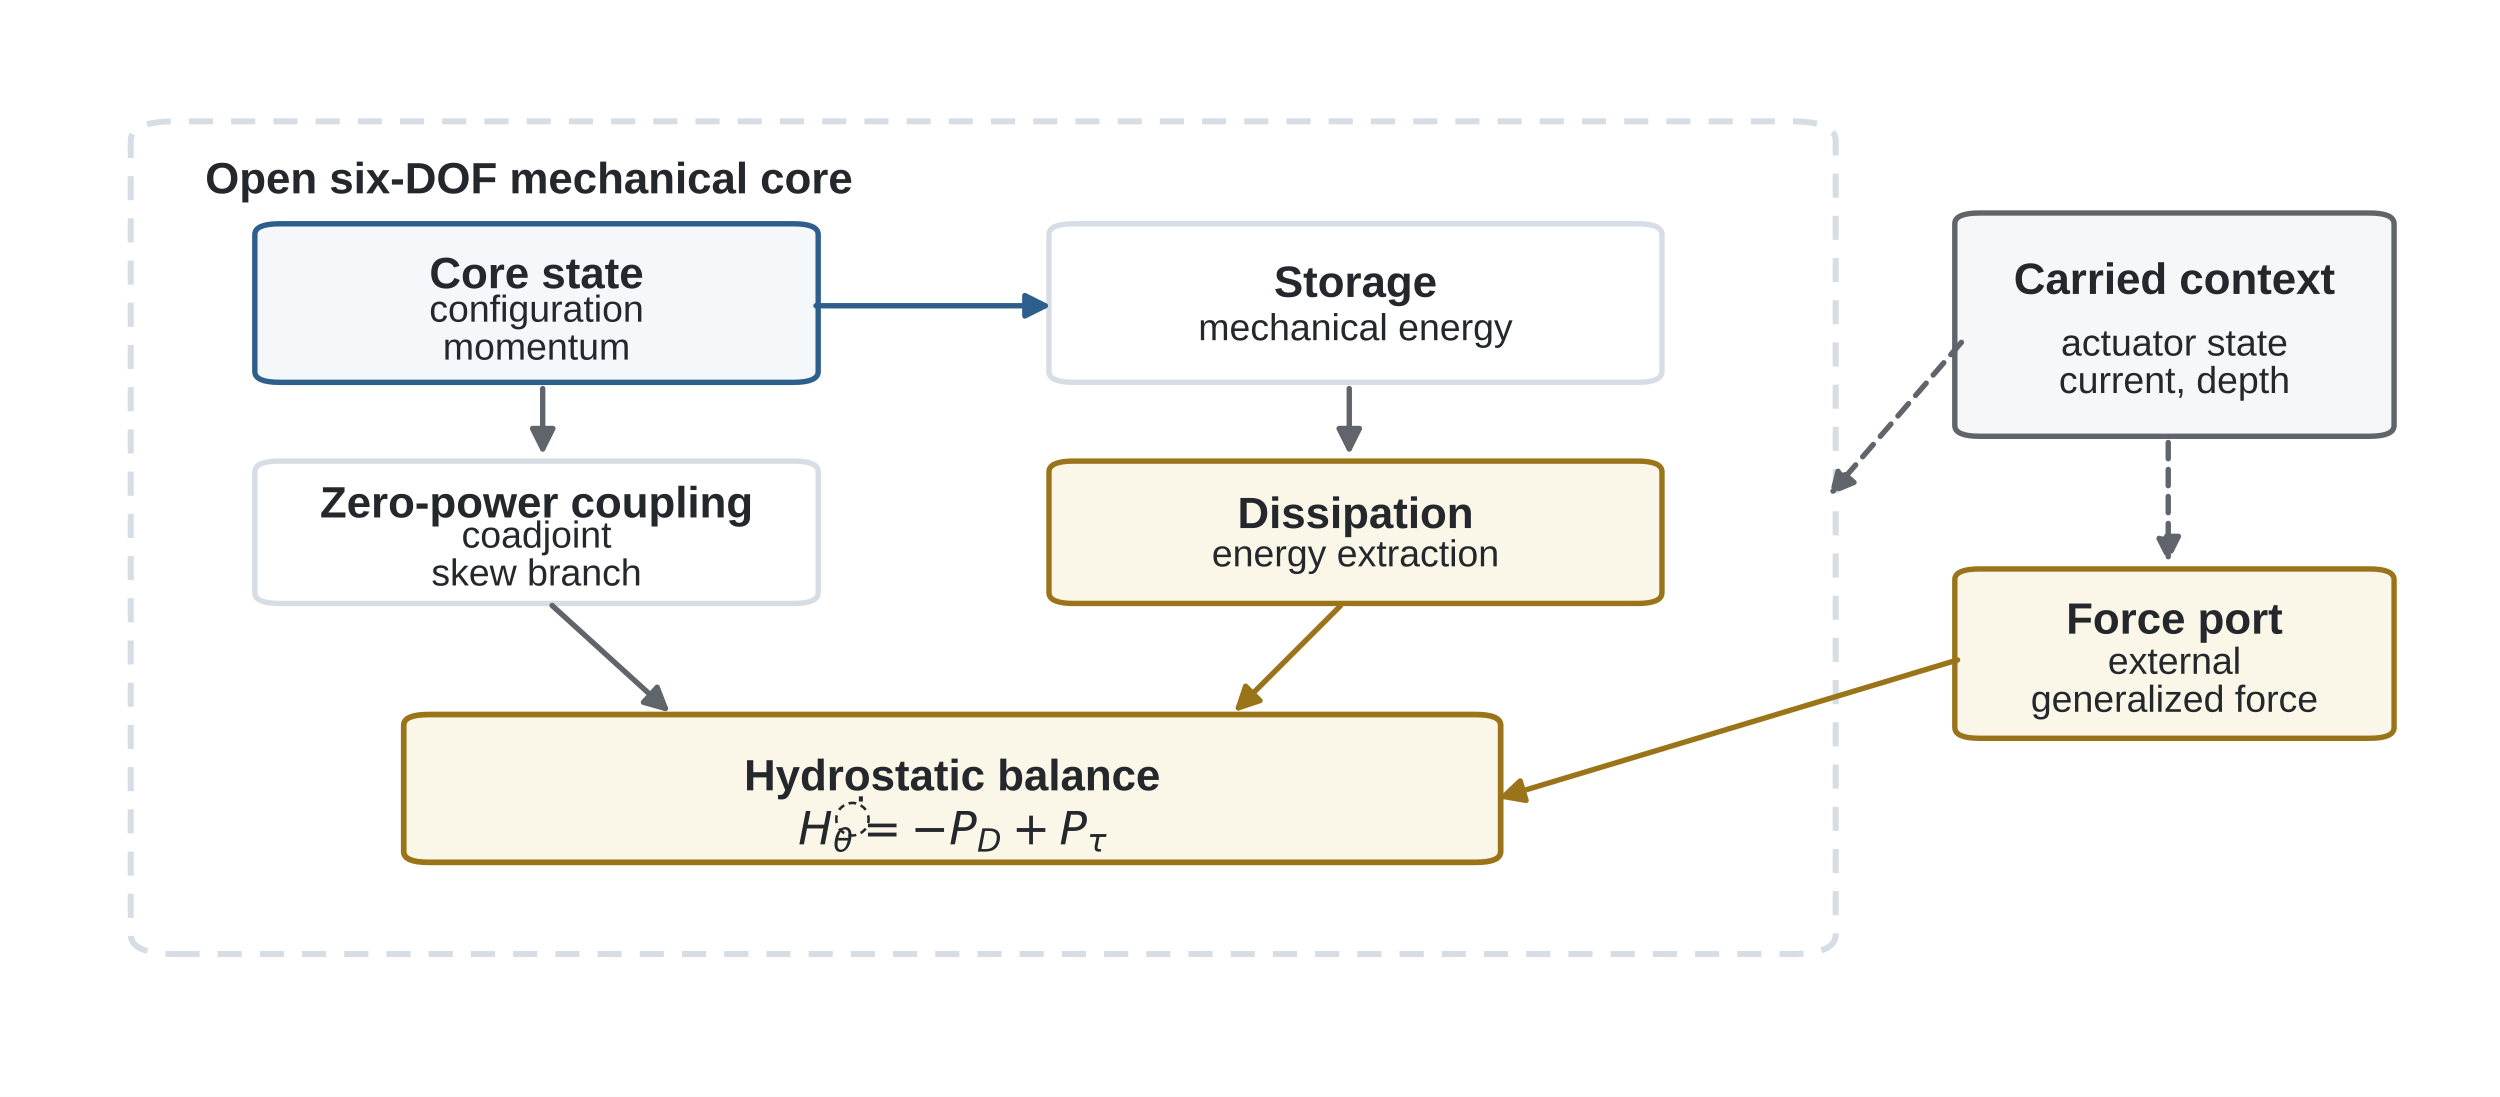
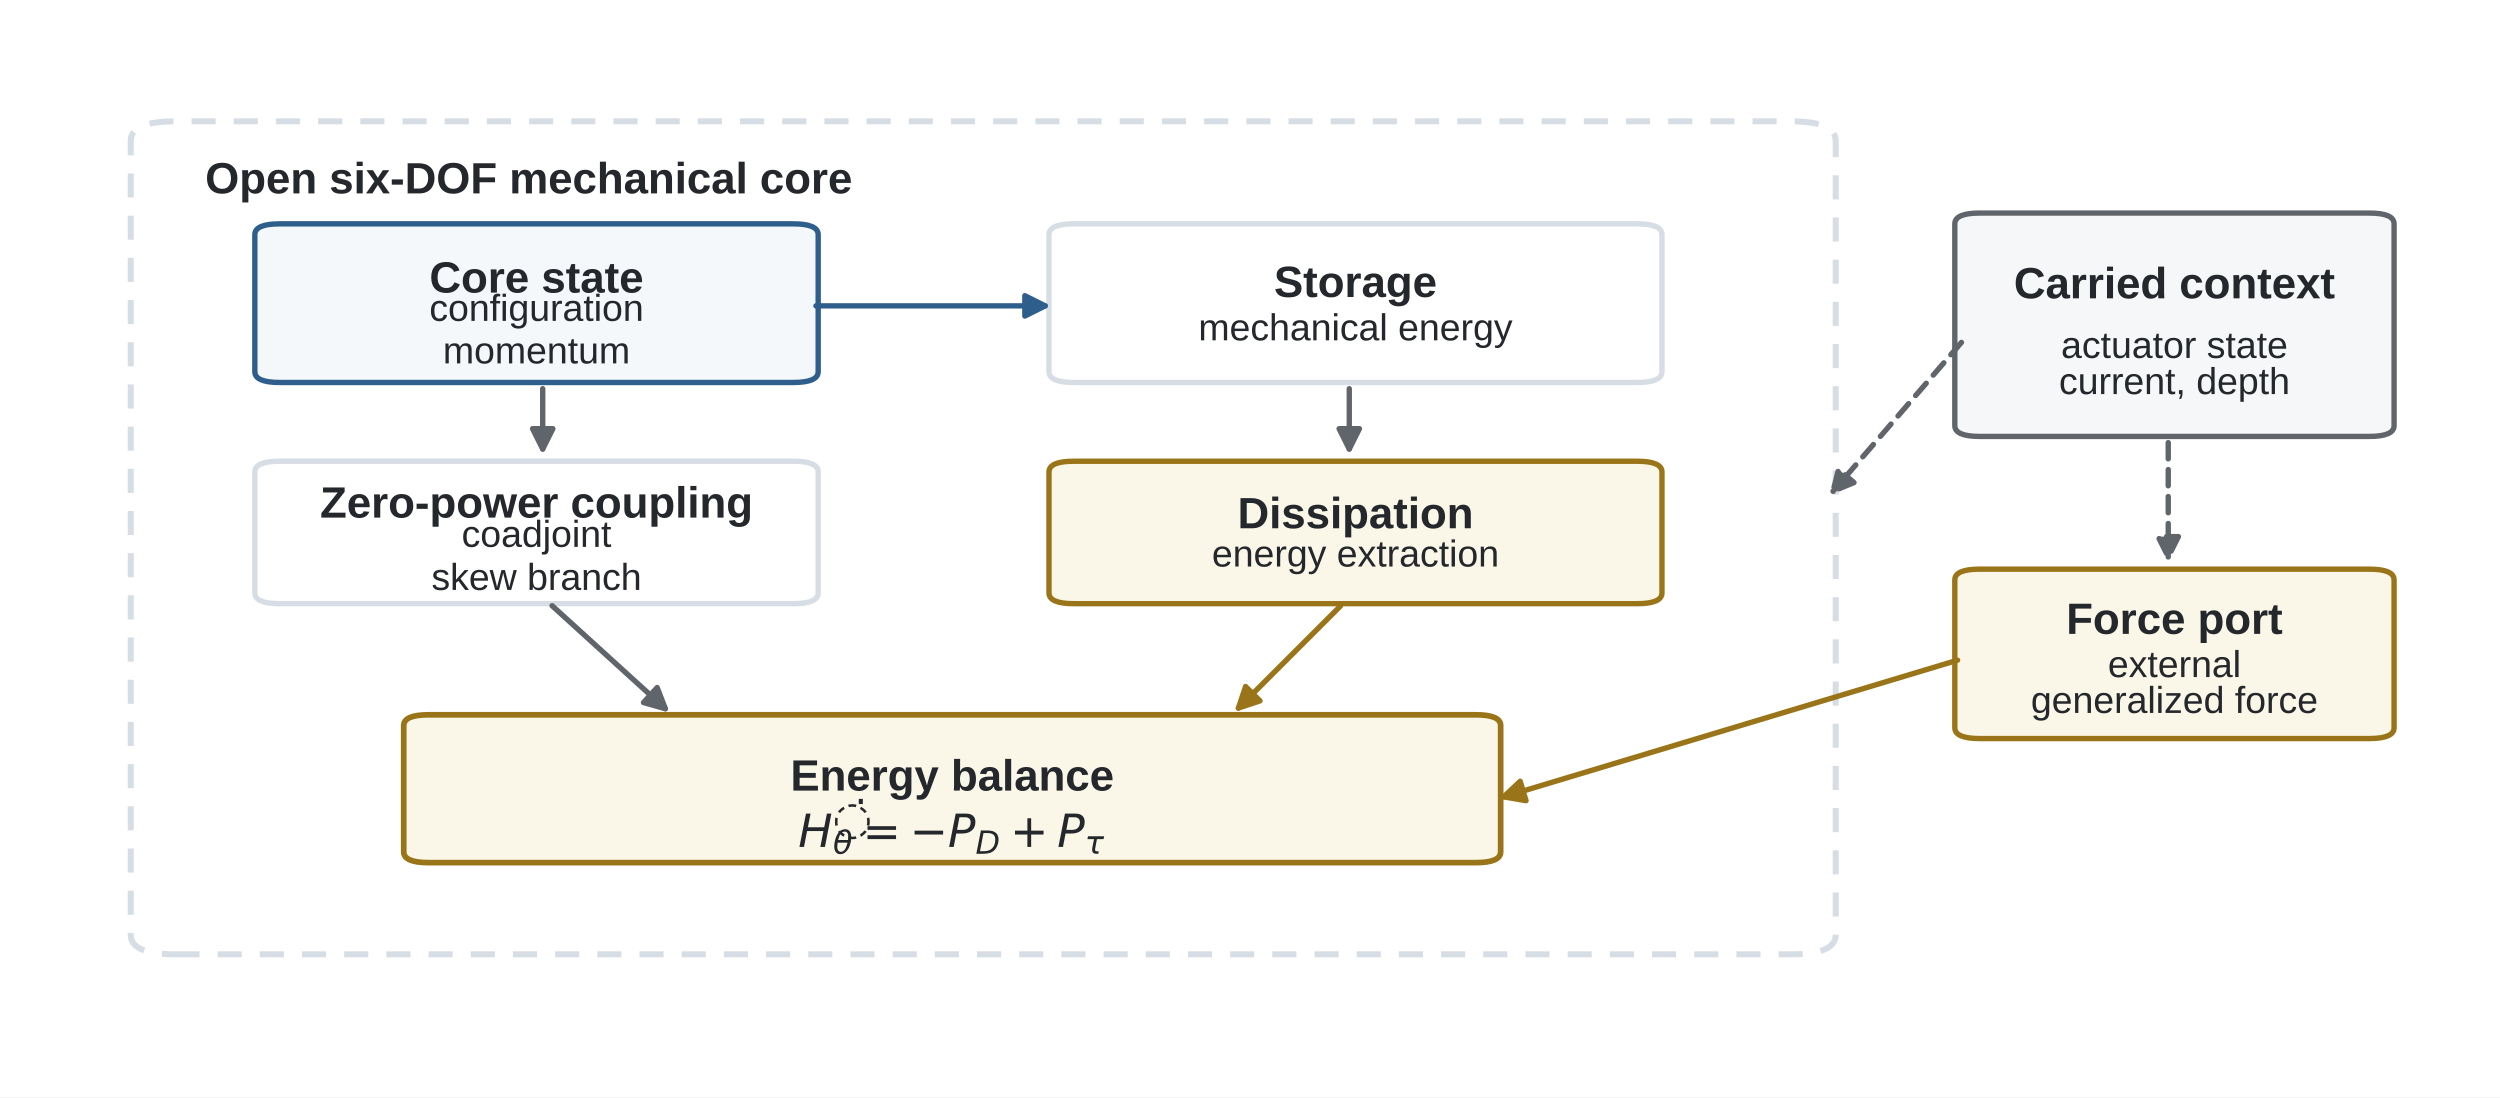
- <svg xmlns="http://www.w3.org/2000/svg" width="393.84pt" height="172.8pt" viewBox="0 0 393.84 172.8" version="1.1">
+ <svg xmlns="http://www.w3.org/2000/svg" width="394.061pt" height="172.959pt" viewBox="0 0 394.061 172.959" version="1.1">
  <defs>
    <style type="text/css">*{stroke-linejoin: round; stroke-linecap: butt}</style>
  </defs>
  <g id="figure_1">
    <g id="patch_1">
-       <path d="M 0 172.8 L 393.84 172.8 L 393.84 0 L 0 0 z " style="fill: #ffffff" />
+       <path d="M 0 172.959  L 394.061 172.959  L 394.061 0  L 0 0  z " style="fill: #ffffff" />
    </g>
    <g id="axes_1">
      <g id="patch_2">
-         <path d="M 27.634 150.29 L 282.149 150.29 Q 289.187 150.29 289.187 147.231 L 289.187 22.17 Q 289.187 19.112 282.149 19.112 L 27.634 19.112 Q 20.597 19.112 20.597 22.17 L 20.597 147.231 Q 20.597 150.29 27.634 150.29 z " clip-path="url(#p46a12c634e)" style="fill: #ffffff; stroke-dasharray: 3.8,2.85; stroke-dashoffset: 0; stroke: #d7dde4; stroke-width: 0.95; stroke-linejoin: miter" />
+         <path d="M 27.649 150.429  L 282.308 150.429  Q 289.349 150.429 289.349 147.368  L 289.349 22.19  Q 289.349 19.128 282.308 19.128  L 27.649 19.128  Q 20.608 19.128 20.608 22.19  L 20.608 147.368  Q 20.608 150.429 27.649 150.429  z " clip-path="url(#p4868faa50b)" style="fill: #ffffff; stroke-dasharray: 3.8,2.85; stroke-dashoffset: 0; stroke: #d7dde4; stroke-width: 0.95; stroke-linejoin: miter" />
      </g>
      <g id="patch_3">
-         <path d="M 44.055 60.232 L 124.983 60.232 Q 128.893 60.232 128.893 58.533 L 128.893 36.953 Q 128.893 35.254 124.983 35.254 L 44.055 35.254 Q 40.145 35.254 40.145 36.953 L 40.145 58.533 Q 40.145 60.232 44.055 60.232 z " clip-path="url(#p46a12c634e)" style="fill: #f4f8fb; stroke: #2e5e8c; stroke-width: 0.85; stroke-linejoin: miter" />
+         <path d="M 44.079 60.287  L 125.053 60.287  Q 128.965 60.287 128.965 58.586  L 128.965 36.986  Q 128.965 35.286 125.053 35.286  L 44.079 35.286  Q 40.167 35.286 40.167 36.986  L 40.167 58.586  Q 40.167 60.287 44.079 60.287  z " clip-path="url(#p4868faa50b)" style="fill: #f4f8fb; stroke: #2e5e8c; stroke-width: 0.85; stroke-linejoin: miter" />
      </g>
      <g id="patch_4">
-         <path d="M 169.162 60.232 L 257.91 60.232 Q 261.819 60.232 261.819 58.533 L 261.819 36.953 Q 261.819 35.254 257.91 35.254 L 169.162 35.254 Q 165.252 35.254 165.252 36.953 L 165.252 58.533 Q 165.252 60.232 169.162 60.232 z " clip-path="url(#p46a12c634e)" style="fill: #ffffff; stroke: #d7dde4; stroke-width: 0.85; stroke-linejoin: miter" />
+         <path d="M 169.257 60.287  L 258.055 60.287  Q 261.967 60.287 261.967 58.586  L 261.967 36.986  Q 261.967 35.286 258.055 35.286  L 169.257 35.286  Q 165.345 35.286 165.345 36.986  L 165.345 58.586  Q 165.345 60.287 169.257 60.287  z " clip-path="url(#p4868faa50b)" style="fill: #ffffff; stroke: #d7dde4; stroke-width: 0.85; stroke-linejoin: miter" />
      </g>
      <g id="patch_5">
-         <path d="M 44.055 95.066 L 124.983 95.066 Q 128.893 95.066 128.893 93.367 L 128.893 74.336 Q 128.893 72.636 124.983 72.636 L 44.055 72.636 Q 40.145 72.636 40.145 74.336 L 40.145 93.367 Q 40.145 95.066 44.055 95.066 z " clip-path="url(#p46a12c634e)" style="fill: #ffffff; stroke: #d7dde4; stroke-width: 0.85; stroke-linejoin: miter" />
+         <path d="M 44.079 95.153  L 125.053 95.153  Q 128.965 95.153 128.965 93.453  L 128.965 74.404  Q 128.965 72.703 125.053 72.703  L 44.079 72.703  Q 40.167 72.703 40.167 74.404  L 40.167 93.453  Q 40.167 95.153 44.079 95.153  z " clip-path="url(#p4868faa50b)" style="fill: #ffffff; stroke: #d7dde4; stroke-width: 0.85; stroke-linejoin: miter" />
      </g>
      <g id="patch_6">
-         <path d="M 169.162 95.066 L 257.91 95.066 Q 261.819 95.066 261.819 93.367 L 261.819 74.336 Q 261.819 72.636 257.91 72.636 L 169.162 72.636 Q 165.252 72.636 165.252 74.336 L 165.252 93.367 Q 165.252 95.066 169.162 95.066 z " clip-path="url(#p46a12c634e)" style="fill: #fbf7e8; stroke: #9a7418; stroke-width: 0.85; stroke-linejoin: miter" />
+         <path d="M 169.257 95.153  L 258.055 95.153  Q 261.967 95.153 261.967 93.453  L 261.967 74.404  Q 261.967 72.703 258.055 72.703  L 169.257 72.703  Q 165.345 72.703 165.345 74.404  L 165.345 93.453  Q 165.345 95.153 169.257 95.153  z " clip-path="url(#p4868faa50b)" style="fill: #fbf7e8; stroke: #9a7418; stroke-width: 0.85; stroke-linejoin: miter" />
      </g>
      <g id="patch_7">
-         <path d="M 67.512 135.847 L 232.497 135.847 Q 236.407 135.847 236.407 134.148 L 236.407 114.267 Q 236.407 112.568 232.497 112.568 L 67.512 112.568 Q 63.603 112.568 63.603 114.267 L 63.603 134.148 Q 63.603 135.847 67.512 135.847 z " clip-path="url(#p46a12c634e)" style="fill: #fbf7e8; stroke: #9a7418; stroke-width: 0.9; stroke-linejoin: miter" />
+         <path d="M 67.55 135.972  L 232.628 135.972  Q 236.54 135.972 236.54 134.271  L 236.54 114.372  Q 236.54 112.671 232.628 112.671  L 67.55 112.671  Q 63.638 112.671 63.638 114.372  L 63.638 134.271  Q 63.638 135.972 67.55 135.972  z " clip-path="url(#p4868faa50b)" style="fill: #fbf7e8; stroke: #9a7418; stroke-width: 0.9; stroke-linejoin: miter" />
      </g>
      <g id="patch_8">
-         <path d="M 311.862 68.728 L 373.243 68.728 Q 377.153 68.728 377.153 67.029 L 377.153 35.254 Q 377.153 33.555 373.243 33.555 L 311.862 33.555 Q 307.953 33.555 307.953 35.254 L 307.953 67.029 Q 307.953 68.728 311.862 68.728 z " clip-path="url(#p46a12c634e)" style="fill: #f6f7f8; stroke: #60646b; stroke-width: 0.85; stroke-linejoin: miter" />
+         <path d="M 312.038 68.791  L 373.453 68.791  Q 377.365 68.791 377.365 67.09  L 377.365 35.286  Q 377.365 33.585 373.453 33.585  L 312.038 33.585  Q 308.126 33.585 308.126 35.286  L 308.126 67.09  Q 308.126 68.791 312.038 68.791  z " clip-path="url(#p4868faa50b)" style="fill: #f6f7f8; stroke: #60646b; stroke-width: 0.85; stroke-linejoin: miter" />
      </g>
      <g id="patch_9">
-         <path d="M 311.862 116.306 L 373.243 116.306 Q 377.153 116.306 377.153 114.607 L 377.153 91.328 Q 377.153 89.628 373.243 89.628 L 311.862 89.628 Q 307.953 89.628 307.953 91.328 L 307.953 114.607 Q 307.953 116.306 311.862 116.306 z " clip-path="url(#p46a12c634e)" style="fill: #fbf7e8; stroke: #9a7418; stroke-width: 0.85; stroke-linejoin: miter" />
+         <path d="M 312.038 116.413  L 373.453 116.413  Q 377.365 116.413 377.365 114.712  L 377.365 91.412  Q 377.365 89.711 373.453 89.711  L 312.038 89.711  Q 308.126 89.711 308.126 91.412  L 308.126 114.712  Q 308.126 116.413 312.038 116.413  z " clip-path="url(#p4868faa50b)" style="fill: #fbf7e8; stroke: #9a7418; stroke-width: 0.85; stroke-linejoin: miter" />
      </g>
      <g id="text_1">
-         <text style="font-weight: 700; font-size: 6.9px; font-family: 'Arial', 'Helvetica', 'DejaVu Sans', sans-serif; text-anchor: start; fill: #24272b" x="32.326" y="30.458" transform="rotate(-0 32.32584 30.45786)">Open six-DOF mechanical core</text>
+         <text style="font-weight: 700; font-size: 6.9px; font-family: 'Arial', 'Helvetica', 'DejaVu Sans', sans-serif; text-anchor: start; fill: #24272b" x="32.343" y="30.483" transform="rotate(-0 32.34331 30.48325)">Open six-DOF mechanical core</text>
      </g>
      <g id="text_2">
-         <text style="font-weight: 700; font-size: 6.9px; font-family: 'Arial', 'Helvetica', 'DejaVu Sans', sans-serif; text-anchor: middle; fill: #24272b" x="84.519" y="45.403" transform="rotate(-0 84.519 45.40275)">Core state</text>
+         <text style="font-weight: 700; font-size: 6.9px; font-family: 'Arial', 'Helvetica', 'DejaVu Sans', sans-serif; text-anchor: middle; fill: #24272b" x="84.566" y="46.123" transform="rotate(-0 84.56598 46.12299)">Core state</text>
      </g>
      <g id="text_3">
-         <text style="font-size: 5.9px; font-family: 'Arial', 'Helvetica', 'DejaVu Sans', sans-serif; fill: #24272b" transform="translate(67.62841 50.67702)">configuration</text>
-         <text style="font-size: 5.9px; font-family: 'Arial', 'Helvetica', 'DejaVu Sans', sans-serif; fill: #24272b" transform="translate(69.76577 56.64867)">momentum</text>
+         <text style="font-size: 5.9px; font-family: 'Arial', 'Helvetica', 'DejaVu Sans', sans-serif; fill: #24272b" transform="translate(67.67539 50.57487)">configuration</text>
+         <text style="font-size: 5.9px; font-family: 'Arial', 'Helvetica', 'DejaVu Sans', sans-serif; fill: #24272b" transform="translate(69.81276 57.27921)">momentum</text>
      </g>
      <g id="text_4">
-         <text style="font-weight: 700; font-size: 6.9px; font-family: 'Arial', 'Helvetica', 'DejaVu Sans', sans-serif; text-anchor: middle; fill: #24272b" x="213.536" y="46.776" transform="rotate(-0 213.5358 46.77587)">Storage</text>
+         <text style="font-weight: 700; font-size: 6.9px; font-family: 'Arial', 'Helvetica', 'DejaVu Sans', sans-serif; text-anchor: middle; fill: #24272b" x="213.656" y="46.817" transform="rotate(-0 213.6557 46.81656)">Storage</text>
      </g>
      <g id="text_5">
-         <text style="font-size: 5.9px; font-family: 'Arial', 'Helvetica', 'DejaVu Sans', sans-serif; text-anchor: middle; fill: #24272b" x="213.536" y="53.592" transform="rotate(-0 213.5358 53.59232)">mechanical energy</text>
+         <text style="font-size: 5.9px; font-family: 'Arial', 'Helvetica', 'DejaVu Sans', sans-serif; text-anchor: middle; fill: #24272b" x="213.656" y="53.64" transform="rotate(-0 213.6557 53.63965)">mechanical energy</text>
      </g>
      <g id="text_6">
-         <text style="font-weight: 700; font-size: 6.9px; font-family: 'Arial', 'Helvetica', 'DejaVu Sans', sans-serif; text-anchor: middle; fill: #24272b" x="84.519" y="81.516" transform="rotate(-0 84.519 81.51645)">Zero-power coupling</text>
+         <text style="font-weight: 700; font-size: 6.9px; font-family: 'Arial', 'Helvetica', 'DejaVu Sans', sans-serif; text-anchor: middle; fill: #24272b" x="84.566" y="81.59" transform="rotate(-0 84.56598 81.58963)">Zero-power coupling</text>
      </g>
      <g id="text_7">
-         <text style="font-size: 5.9px; font-family: 'Arial', 'Helvetica', 'DejaVu Sans', sans-serif; fill: #24272b" transform="translate(72.71116 86.26479)">coadjoint</text>
-         <text style="font-size: 5.9px; font-family: 'Arial', 'Helvetica', 'DejaVu Sans', sans-serif; fill: #24272b" transform="translate(67.95936 92.23644)">skew branch</text>
+         <text style="font-size: 5.9px; font-family: 'Arial', 'Helvetica', 'DejaVu Sans', sans-serif; fill: #24272b" transform="translate(72.75815 86.19593)">coadjoint</text>
+         <text style="font-size: 5.9px; font-family: 'Arial', 'Helvetica', 'DejaVu Sans', sans-serif; fill: #24272b" transform="translate(68.00634 92.98369)">skew branch</text>
      </g>
      <g id="text_8">
-         <text style="font-weight: 700; font-size: 6.9px; font-family: 'Arial', 'Helvetica', 'DejaVu Sans', sans-serif; text-anchor: middle; fill: #24272b" x="213.536" y="83.193" transform="rotate(-0 213.5358 83.19296)">Dissipation</text>
+         <text style="font-weight: 700; font-size: 6.9px; font-family: 'Arial', 'Helvetica', 'DejaVu Sans', sans-serif; text-anchor: middle; fill: #24272b" x="213.656" y="83.268" transform="rotate(-0 213.6557 83.26766)">Dissipation</text>
      </g>
      <g id="text_9">
-         <text style="font-size: 5.9px; font-family: 'Arial', 'Helvetica', 'DejaVu Sans', sans-serif; text-anchor: middle; fill: #24272b" x="213.536" y="89.216" transform="rotate(-0 213.5358 89.21605)">energy extraction</text>
+         <text style="font-size: 5.9px; font-family: 'Arial', 'Helvetica', 'DejaVu Sans', sans-serif; text-anchor: middle; fill: #24272b" x="213.656" y="89.297" transform="rotate(-0 213.6557 89.29666)">energy extraction</text>
      </g>
      <g id="text_10">
-         <text style="font-weight: 700; font-size: 6.9px; font-family: 'Arial', 'Helvetica', 'DejaVu Sans', sans-serif; text-anchor: middle; fill: #24272b" x="150.005" y="124.506" transform="rotate(-0 150.0048 124.5062)">Hydrostatic balance</text>
+         <text style="font-weight: 700; font-size: 6.9px; font-family: 'Arial', 'Helvetica', 'DejaVu Sans', sans-serif; text-anchor: middle; fill: #24272b" x="150.089" y="124.62" transform="rotate(-0 150.0888 124.6195)">Energy balance</text>
      </g>
      <g id="text_11">
-         <g style="fill: #24272b" transform="translate(125.7408 133.6122)">
+         <g style="fill: #24272b" transform="translate(125.8248 133.9398)">
          <text>
-             <tspan x="5.406" y="-2.688" style="font-size: 7.2px; font-family: 'DejaVu Sans'; fill: #24272b">̇</tspan>
-             <tspan x="10.228" y="-0.6" style="font-size: 7.2px; font-family: 'DejaVu Sans'; fill: #24272b">=</tspan>
-             <tspan x="17.715" y="-0.6" style="font-size: 7.2px; font-family: 'DejaVu Sans'; fill: #24272b">−</tspan>
-             <tspan x="33.673" y="-0.6" style="font-size: 7.2px; font-family: 'DejaVu Sans'; fill: #24272b">+</tspan>
-             <tspan x="0" y="-0.6" style="font-style: oblique; font-size: 7.2px; font-family: 'DejaVu Sans'; fill: #24272b">H</tspan>
-             <tspan x="23.789" y="-0.6" style="font-style: oblique; font-size: 7.2px; font-family: 'DejaVu Sans'; fill: #24272b">P</tspan>
-             <tspan x="41.16" y="-0.6" style="font-style: oblique; font-size: 7.2px; font-family: 'DejaVu Sans'; fill: #24272b">P</tspan>
-             <tspan x="5.519" y="0.548" style="font-style: oblique; font-size: 5.04px; font-family: 'DejaVu Sans'; fill: #24272b">θ</tspan>
-             <tspan x="28.161" y="0.548" style="font-style: oblique; font-size: 5.04px; font-family: 'DejaVu Sans'; fill: #24272b">D</tspan>
-             <tspan x="45.532" y="0.548" style="font-style: oblique; font-size: 5.04px; font-family: 'DejaVu Sans'; fill: #24272b">τ</tspan>
+             <tspan x="5.383" y="-2.547" style="font-size: 7.2px; font-family: 'DejaVu Sans'; fill: #24272b">̇</tspan>
+             <tspan x="10.149" y="-0.444" style="font-size: 7.2px; font-family: 'DejaVu Sans'; fill: #24272b">=</tspan>
+             <tspan x="17.572" y="-0.444" style="font-size: 7.2px; font-family: 'DejaVu Sans'; fill: #24272b">−</tspan>
+             <tspan x="33.4" y="-0.444" style="font-size: 7.2px; font-family: 'DejaVu Sans'; fill: #24272b">+</tspan>
+             <tspan x="0" y="-0.444" style="font-style: oblique; font-size: 7.2px; font-family: 'DejaVu Sans'; fill: #24272b">H</tspan>
+             <tspan x="23.594" y="-0.444" style="font-style: oblique; font-size: 7.2px; font-family: 'DejaVu Sans'; fill: #24272b">P</tspan>
+             <tspan x="40.822" y="-0.444" style="font-style: oblique; font-size: 7.2px; font-family: 'DejaVu Sans'; fill: #24272b">P</tspan>
+             <tspan x="5.474" y="0.636" style="font-style: oblique; font-size: 5.04px; font-family: 'DejaVu Sans'; fill: #24272b">θ</tspan>
+             <tspan x="27.928" y="0.636" style="font-style: oblique; font-size: 5.04px; font-family: 'DejaVu Sans'; fill: #24272b">D</tspan>
+             <tspan x="45.156" y="0.636" style="font-style: oblique; font-size: 5.04px; font-family: 'DejaVu Sans'; fill: #24272b">τ</tspan>
          </text>
        </g>
      </g>
      <g id="text_12">
-         <text style="font-weight: 700; font-size: 6.9px; font-family: 'Arial', 'Helvetica', 'DejaVu Sans', sans-serif; text-anchor: middle; fill: #24272b" x="342.553" y="46.303" transform="rotate(-0 342.5526 46.30333)">Carried context</text>
+         <text style="font-weight: 700; font-size: 6.9px; font-family: 'Arial', 'Helvetica', 'DejaVu Sans', sans-serif; text-anchor: middle; fill: #24272b" x="342.746" y="47.024" transform="rotate(-0 342.7455 47.02441)">Carried context</text>
      </g>
      <g id="text_13">
-         <text style="font-size: 5.9px; font-family: 'Arial', 'Helvetica', 'DejaVu Sans', sans-serif; fill: #24272b" transform="translate(324.6797 56.01112)">actuator state</text>
-         <text style="font-size: 5.9px; font-family: 'Arial', 'Helvetica', 'DejaVu Sans', sans-serif; fill: #24272b" transform="translate(324.3516 61.91363)">current, depth</text>
+         <text style="font-size: 5.9px; font-family: 'Arial', 'Helvetica', 'DejaVu Sans', sans-serif; fill: #24272b" transform="translate(324.8727 56.41823)">actuator state</text>
+         <text style="font-size: 5.9px; font-family: 'Arial', 'Helvetica', 'DejaVu Sans', sans-serif; fill: #24272b" transform="translate(324.5445 62.11542)">current, depth</text>
      </g>
      <g id="text_14">
-         <text style="font-weight: 700; font-size: 6.9px; font-family: 'Arial', 'Helvetica', 'DejaVu Sans', sans-serif; text-anchor: middle; fill: #24272b" x="342.553" y="99.828" transform="rotate(-0 342.5526 99.82813)">Force port</text>
+         <text style="font-weight: 700; font-size: 6.9px; font-family: 'Arial', 'Helvetica', 'DejaVu Sans', sans-serif; text-anchor: middle; fill: #24272b" x="342.746" y="99.918" transform="rotate(-0 342.7455 99.91837)">Force port</text>
      </g>
      <g id="text_15">
-         <text style="font-size: 5.9px; font-family: 'Arial', 'Helvetica', 'DejaVu Sans', sans-serif; fill: #24272b" transform="translate(332.0584 106.1476)">external</text>
-         <text style="font-size: 5.9px; font-family: 'Arial', 'Helvetica', 'DejaVu Sans', sans-serif; fill: #24272b" transform="translate(319.9238 112.1307)">generalized force</text>
+         <text style="font-size: 5.9px; font-family: 'Arial', 'Helvetica', 'DejaVu Sans', sans-serif; fill: #24272b" transform="translate(332.2513 106.724)">external</text>
+         <text style="font-size: 5.9px; font-family: 'Arial', 'Helvetica', 'DejaVu Sans', sans-serif; fill: #24272b" transform="translate(320.1167 112.3751)">generalized force</text>
      </g>
      <g id="patch_10">
-         <path d="M 128.549 48.168 Q 147.075 48.168 164.65 48.168 " clip-path="url(#p46a12c634e)" style="fill: none; stroke: #2e5e8c; stroke-width: 0.85; stroke-linecap: round" />
-         <path d="M 161.45 46.568 L 164.65 48.168 L 161.45 49.768 z " clip-path="url(#p46a12c634e)" style="fill: #2e5e8c; stroke: #2e5e8c; stroke-width: 0.85; stroke-linecap: round" />
+         <path d="M 128.616 48.212  Q 147.155 48.212 164.743 48.212  " clip-path="url(#p4868faa50b)" style="fill: none; stroke: #2e5e8c; stroke-width: 0.85; stroke-linecap: round" />
+         <path d="M 161.543 46.612  L 164.743 48.212  L 161.543 49.812  z " clip-path="url(#p4868faa50b)" style="fill: #2e5e8c; stroke: #2e5e8c; stroke-width: 0.85; stroke-linecap: round" />
      </g>
      <g id="patch_11">
-         <path d="M 85.496 61.212 Q 85.496 66.433 85.496 70.704 " clip-path="url(#p46a12c634e)" style="fill: none; stroke: #60646b; stroke-width: 0.85; stroke-linecap: round" />
-         <path d="M 87.096 67.504 L 85.496 70.704 L 83.896 67.504 z " clip-path="url(#p46a12c634e)" style="fill: #60646b; stroke: #60646b; stroke-width: 0.85; stroke-linecap: round" />
+         <path d="M 85.544 61.268  Q 85.544 66.497 85.544 70.775  " clip-path="url(#p4868faa50b)" style="fill: none; stroke: #60646b; stroke-width: 0.85; stroke-linecap: round" />
+         <path d="M 87.144 67.575  L 85.544 70.775  L 83.944 67.575  z " clip-path="url(#p4868faa50b)" style="fill: #60646b; stroke: #60646b; stroke-width: 0.85; stroke-linecap: round" />
      </g>
      <g id="patch_12">
-         <path d="M 212.558 61.212 Q 212.558 66.433 212.558 70.704 " clip-path="url(#p46a12c634e)" style="fill: none; stroke: #60646b; stroke-width: 0.85; stroke-linecap: round" />
-         <path d="M 214.158 67.504 L 212.558 70.704 L 210.958 67.504 z " clip-path="url(#p46a12c634e)" style="fill: #60646b; stroke: #60646b; stroke-width: 0.85; stroke-linecap: round" />
+         <path d="M 212.678 61.268  Q 212.678 66.497 212.678 70.775  " clip-path="url(#p4868faa50b)" style="fill: none; stroke: #60646b; stroke-width: 0.85; stroke-linecap: round" />
+         <path d="M 214.278 67.575  L 212.678 70.775  L 211.078 67.575  z " clip-path="url(#p4868faa50b)" style="fill: #60646b; stroke: #60646b; stroke-width: 0.85; stroke-linecap: round" />
      </g>
      <g id="patch_13">
-         <path d="M 86.974 95.389 Q 96.247 103.816 104.817 111.604 " clip-path="url(#p46a12c634e)" style="fill: none; stroke: #60646b; stroke-width: 0.85; stroke-linecap: round" />
-         <path d="M 103.525 108.268 L 104.817 111.604 L 101.373 110.636 z " clip-path="url(#p46a12c634e)" style="fill: #60646b; stroke: #60646b; stroke-width: 0.85; stroke-linecap: round" />
+         <path d="M 87.023 95.477  Q 96.301 103.912 104.876 111.707  " clip-path="url(#p4868faa50b)" style="fill: none; stroke: #60646b; stroke-width: 0.85; stroke-linecap: round" />
+         <path d="M 103.584 108.371  L 104.876 111.707  L 101.432 110.739  z " clip-path="url(#p4868faa50b)" style="fill: #60646b; stroke: #60646b; stroke-width: 0.85; stroke-linecap: round" />
      </g>
      <g id="patch_14">
-         <path d="M 211.143 95.461 Q 202.784 103.817 195.097 111.501 " clip-path="url(#p46a12c634e)" style="fill: none; stroke: #9a7418; stroke-width: 0.85; stroke-linecap: round" />
-         <path d="M 198.491 110.371 L 195.097 111.501 L 196.229 108.108 z " clip-path="url(#p46a12c634e)" style="fill: #9a7418; stroke: #9a7418; stroke-width: 0.85; stroke-linecap: round" />
+         <path d="M 211.262 95.549  Q 202.898 103.913 195.206 111.605  " clip-path="url(#p4868faa50b)" style="fill: none; stroke: #9a7418; stroke-width: 0.85; stroke-linecap: round" />
+         <path d="M 198.6 110.473  L 195.206 111.605  L 196.337 108.211  z " clip-path="url(#p4868faa50b)" style="fill: #9a7418; stroke: #9a7418; stroke-width: 0.85; stroke-linecap: round" />
      </g>
      <g id="patch_15">
-         <path d="M 308.386 103.967 Q 272.183 114.861 236.89 125.48 " clip-path="url(#p46a12c634e)" style="fill: none; stroke: #9a7418; stroke-width: 0.85; stroke-linecap: round" />
-         <path d="M 240.415 126.09 L 236.89 125.48 L 239.493 123.026 z " clip-path="url(#p46a12c634e)" style="fill: #9a7418; stroke: #9a7418; stroke-width: 0.85; stroke-linecap: round" />
+         <path d="M 308.56 104.063  Q 272.332 114.968 237.014 125.599  " clip-path="url(#p4868faa50b)" style="fill: none; stroke: #9a7418; stroke-width: 0.85; stroke-linecap: round" />
+         <path d="M 240.539 126.209  L 237.014 125.599  L 239.617 123.144  z " clip-path="url(#p4868faa50b)" style="fill: #9a7418; stroke: #9a7418; stroke-width: 0.85; stroke-linecap: round" />
      </g>
      <g id="patch_16">
-         <path d="M 341.575 69.711 Q 341.575 79.179 341.575 87.696 " clip-path="url(#p46a12c634e)" style="fill: none; stroke-dasharray: 2.55,1.7; stroke-dashoffset: 0; stroke: #60646b; stroke-width: 0.85; stroke-linecap: round" />
-         <path d="M 343.175 84.496 L 341.575 87.696 L 339.975 84.496 z " clip-path="url(#p46a12c634e)" style="fill: #60646b; stroke-dasharray: 2.55,1.7; stroke-dashoffset: 0; stroke: #60646b; stroke-width: 0.85; stroke-linecap: round" />
+         <path d="M 341.768 69.769  Q 341.768 79.251 341.768 87.783  " clip-path="url(#p4868faa50b)" style="fill: none; stroke-dasharray: 2.55,1.7; stroke-dashoffset: 0; stroke: #60646b; stroke-width: 0.85; stroke-linecap: round" />
+         <path d="M 343.368 84.583  L 341.768 87.783  L 340.168 84.583  z " clip-path="url(#p4868faa50b)" style="fill: #60646b; stroke-dasharray: 2.55,1.7; stroke-dashoffset: 0; stroke: #60646b; stroke-width: 0.85; stroke-linecap: round" />
      </g>
      <g id="patch_17">
-         <path d="M 308.99 53.933 Q 298.568 66.011 288.768 77.37 " clip-path="url(#p46a12c634e)" style="fill: none; stroke-dasharray: 2.55,1.7; stroke-dashoffset: 0; stroke: #60646b; stroke-width: 0.85; stroke-linecap: round" />
-         <path d="M 292.069 75.993 L 288.768 77.37 L 289.647 73.902 z " clip-path="url(#p46a12c634e)" style="fill: #60646b; stroke-dasharray: 2.55,1.7; stroke-dashoffset: 0; stroke: #60646b; stroke-width: 0.85; stroke-linecap: round" />
+         <path d="M 309.169 53.975  Q 298.739 66.068 288.93 77.441  " clip-path="url(#p4868faa50b)" style="fill: none; stroke-dasharray: 2.55,1.7; stroke-dashoffset: 0; stroke: #60646b; stroke-width: 0.85; stroke-linecap: round" />
+         <path d="M 292.231 76.063  L 288.93 77.441  L 289.808 73.973  z " clip-path="url(#p4868faa50b)" style="fill: #60646b; stroke-dasharray: 2.55,1.7; stroke-dashoffset: 0; stroke: #60646b; stroke-width: 0.85; stroke-linecap: round" />
      </g>
    </g>
  </g>
  <defs>
-     <clipPath id="p46a12c634e">
-       <rect x="1.44" y="1.44" width="390.96" height="169.92" />
+     <clipPath id="p4868faa50b">
+       <rect x="1.44" y="1.44" width="391.181" height="170.079" />
    </clipPath>
  </defs>
</svg>
